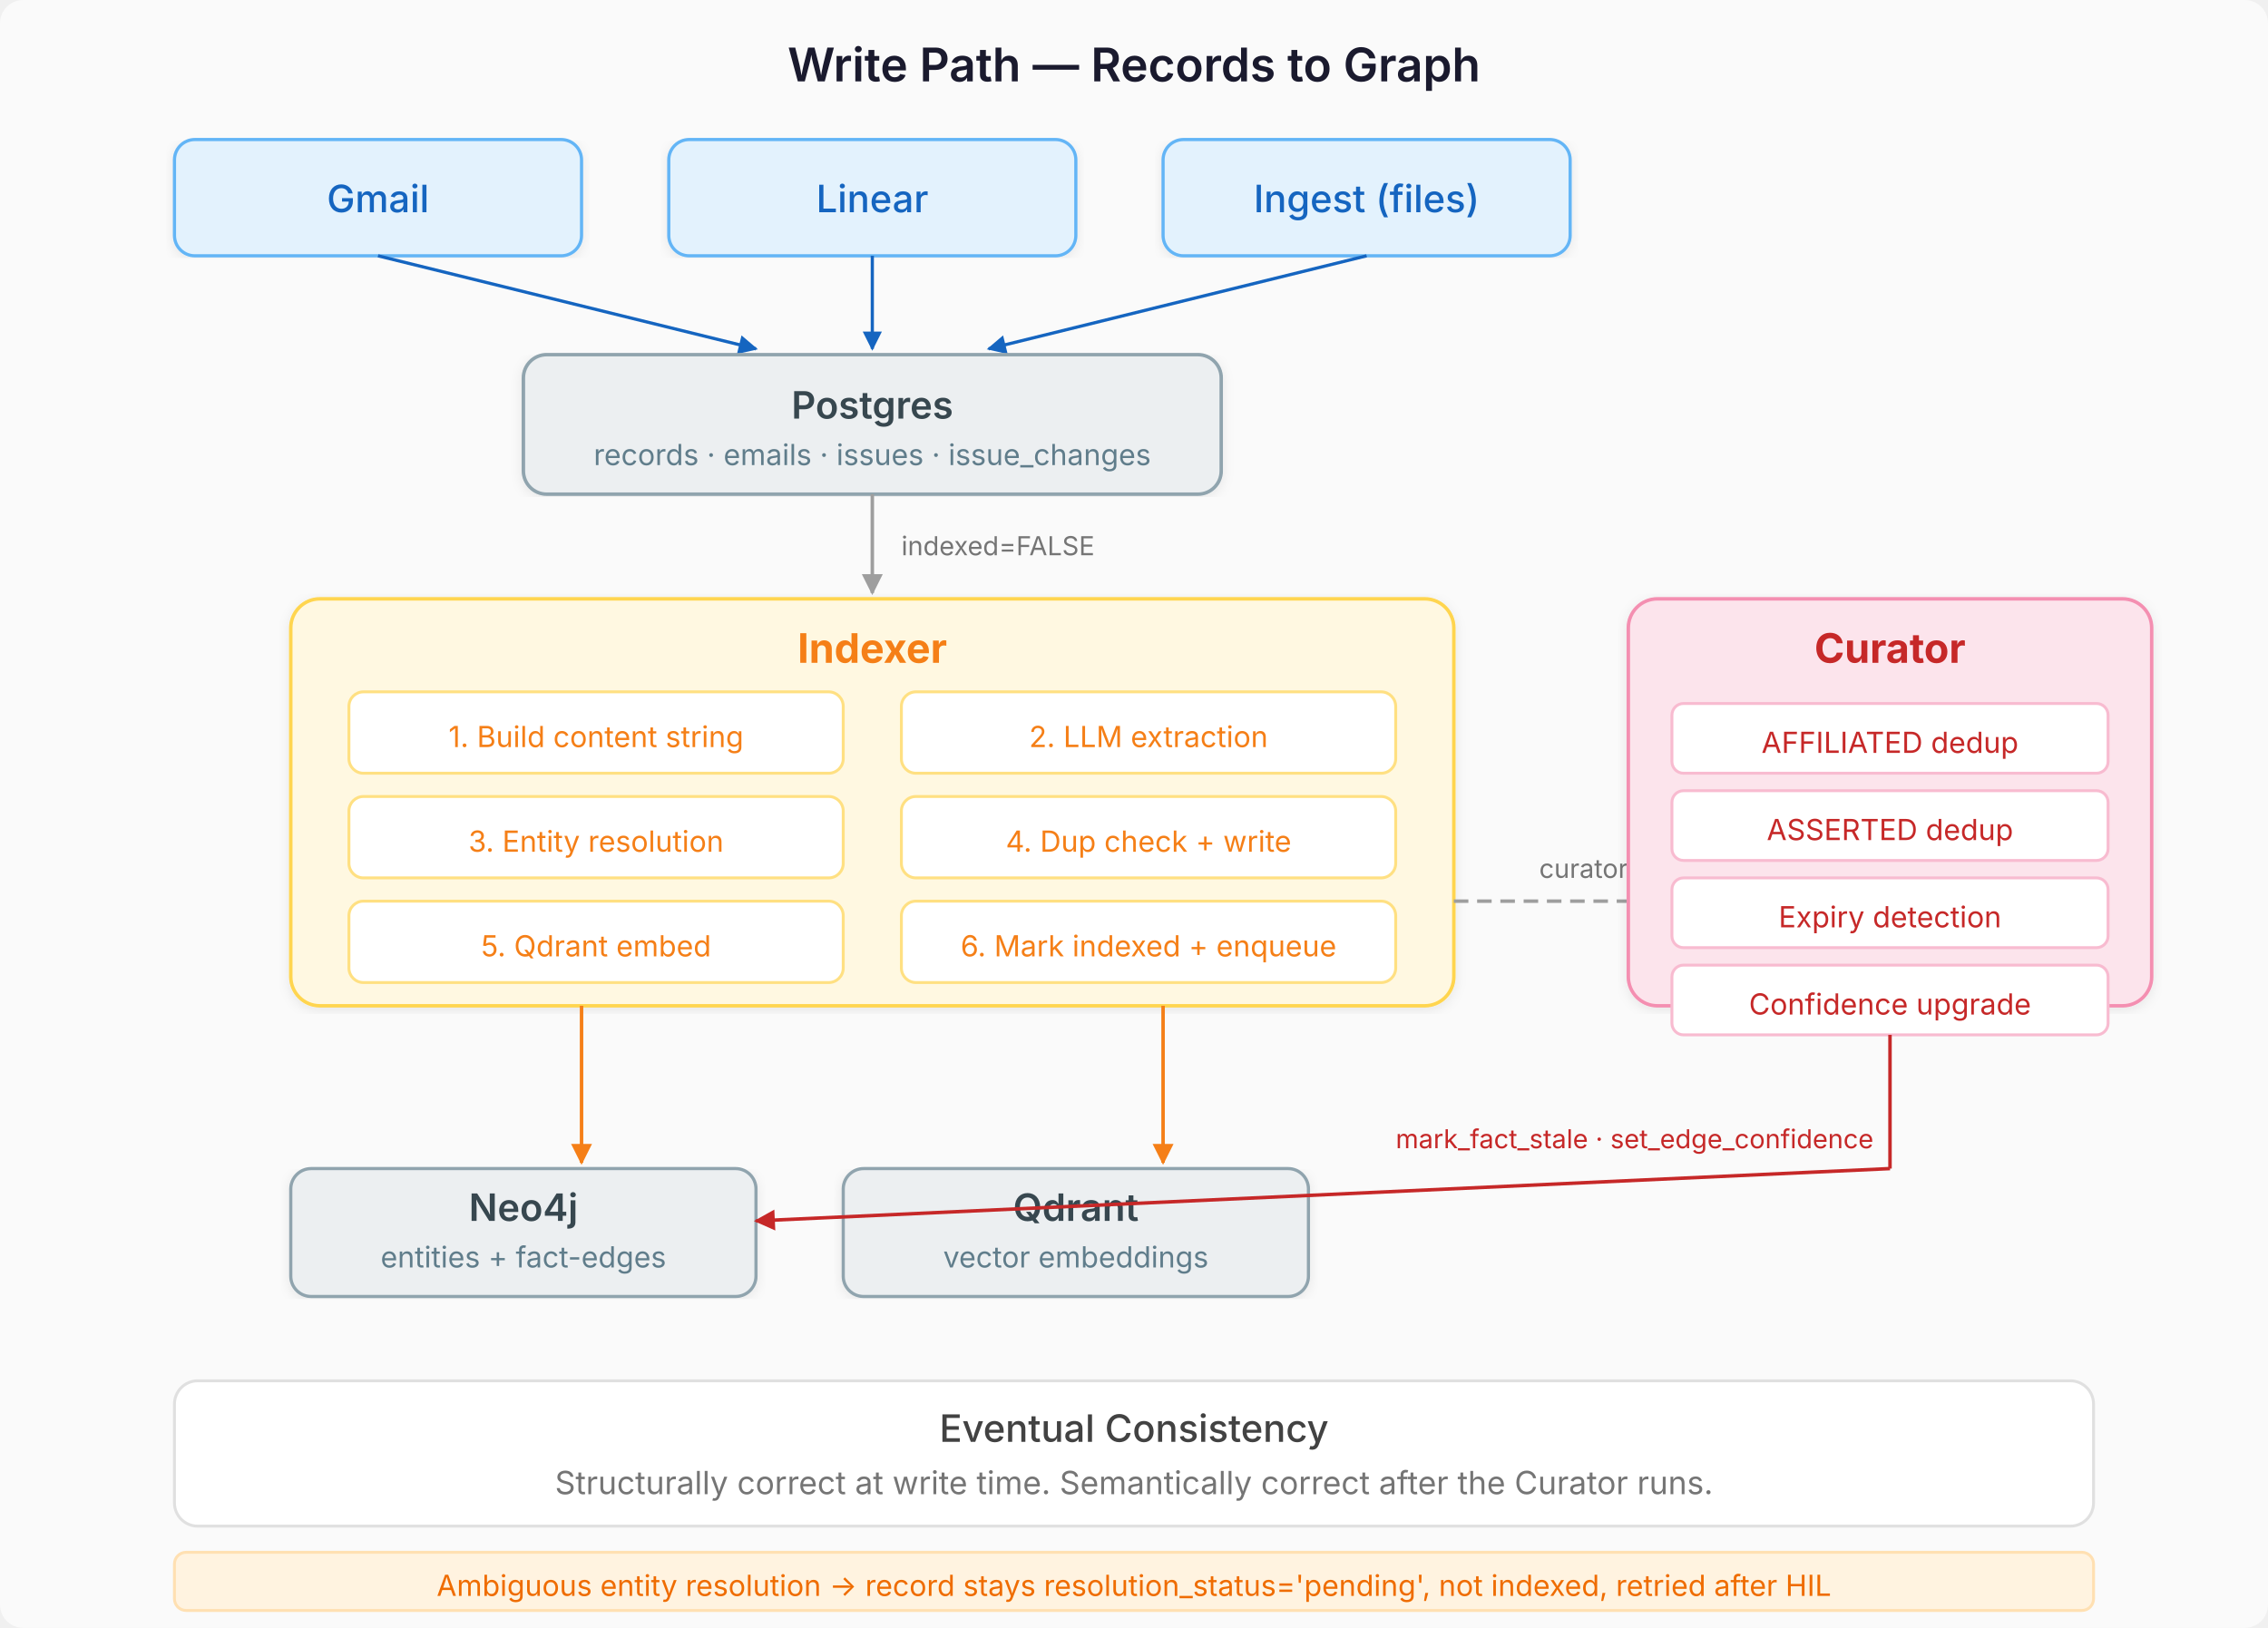
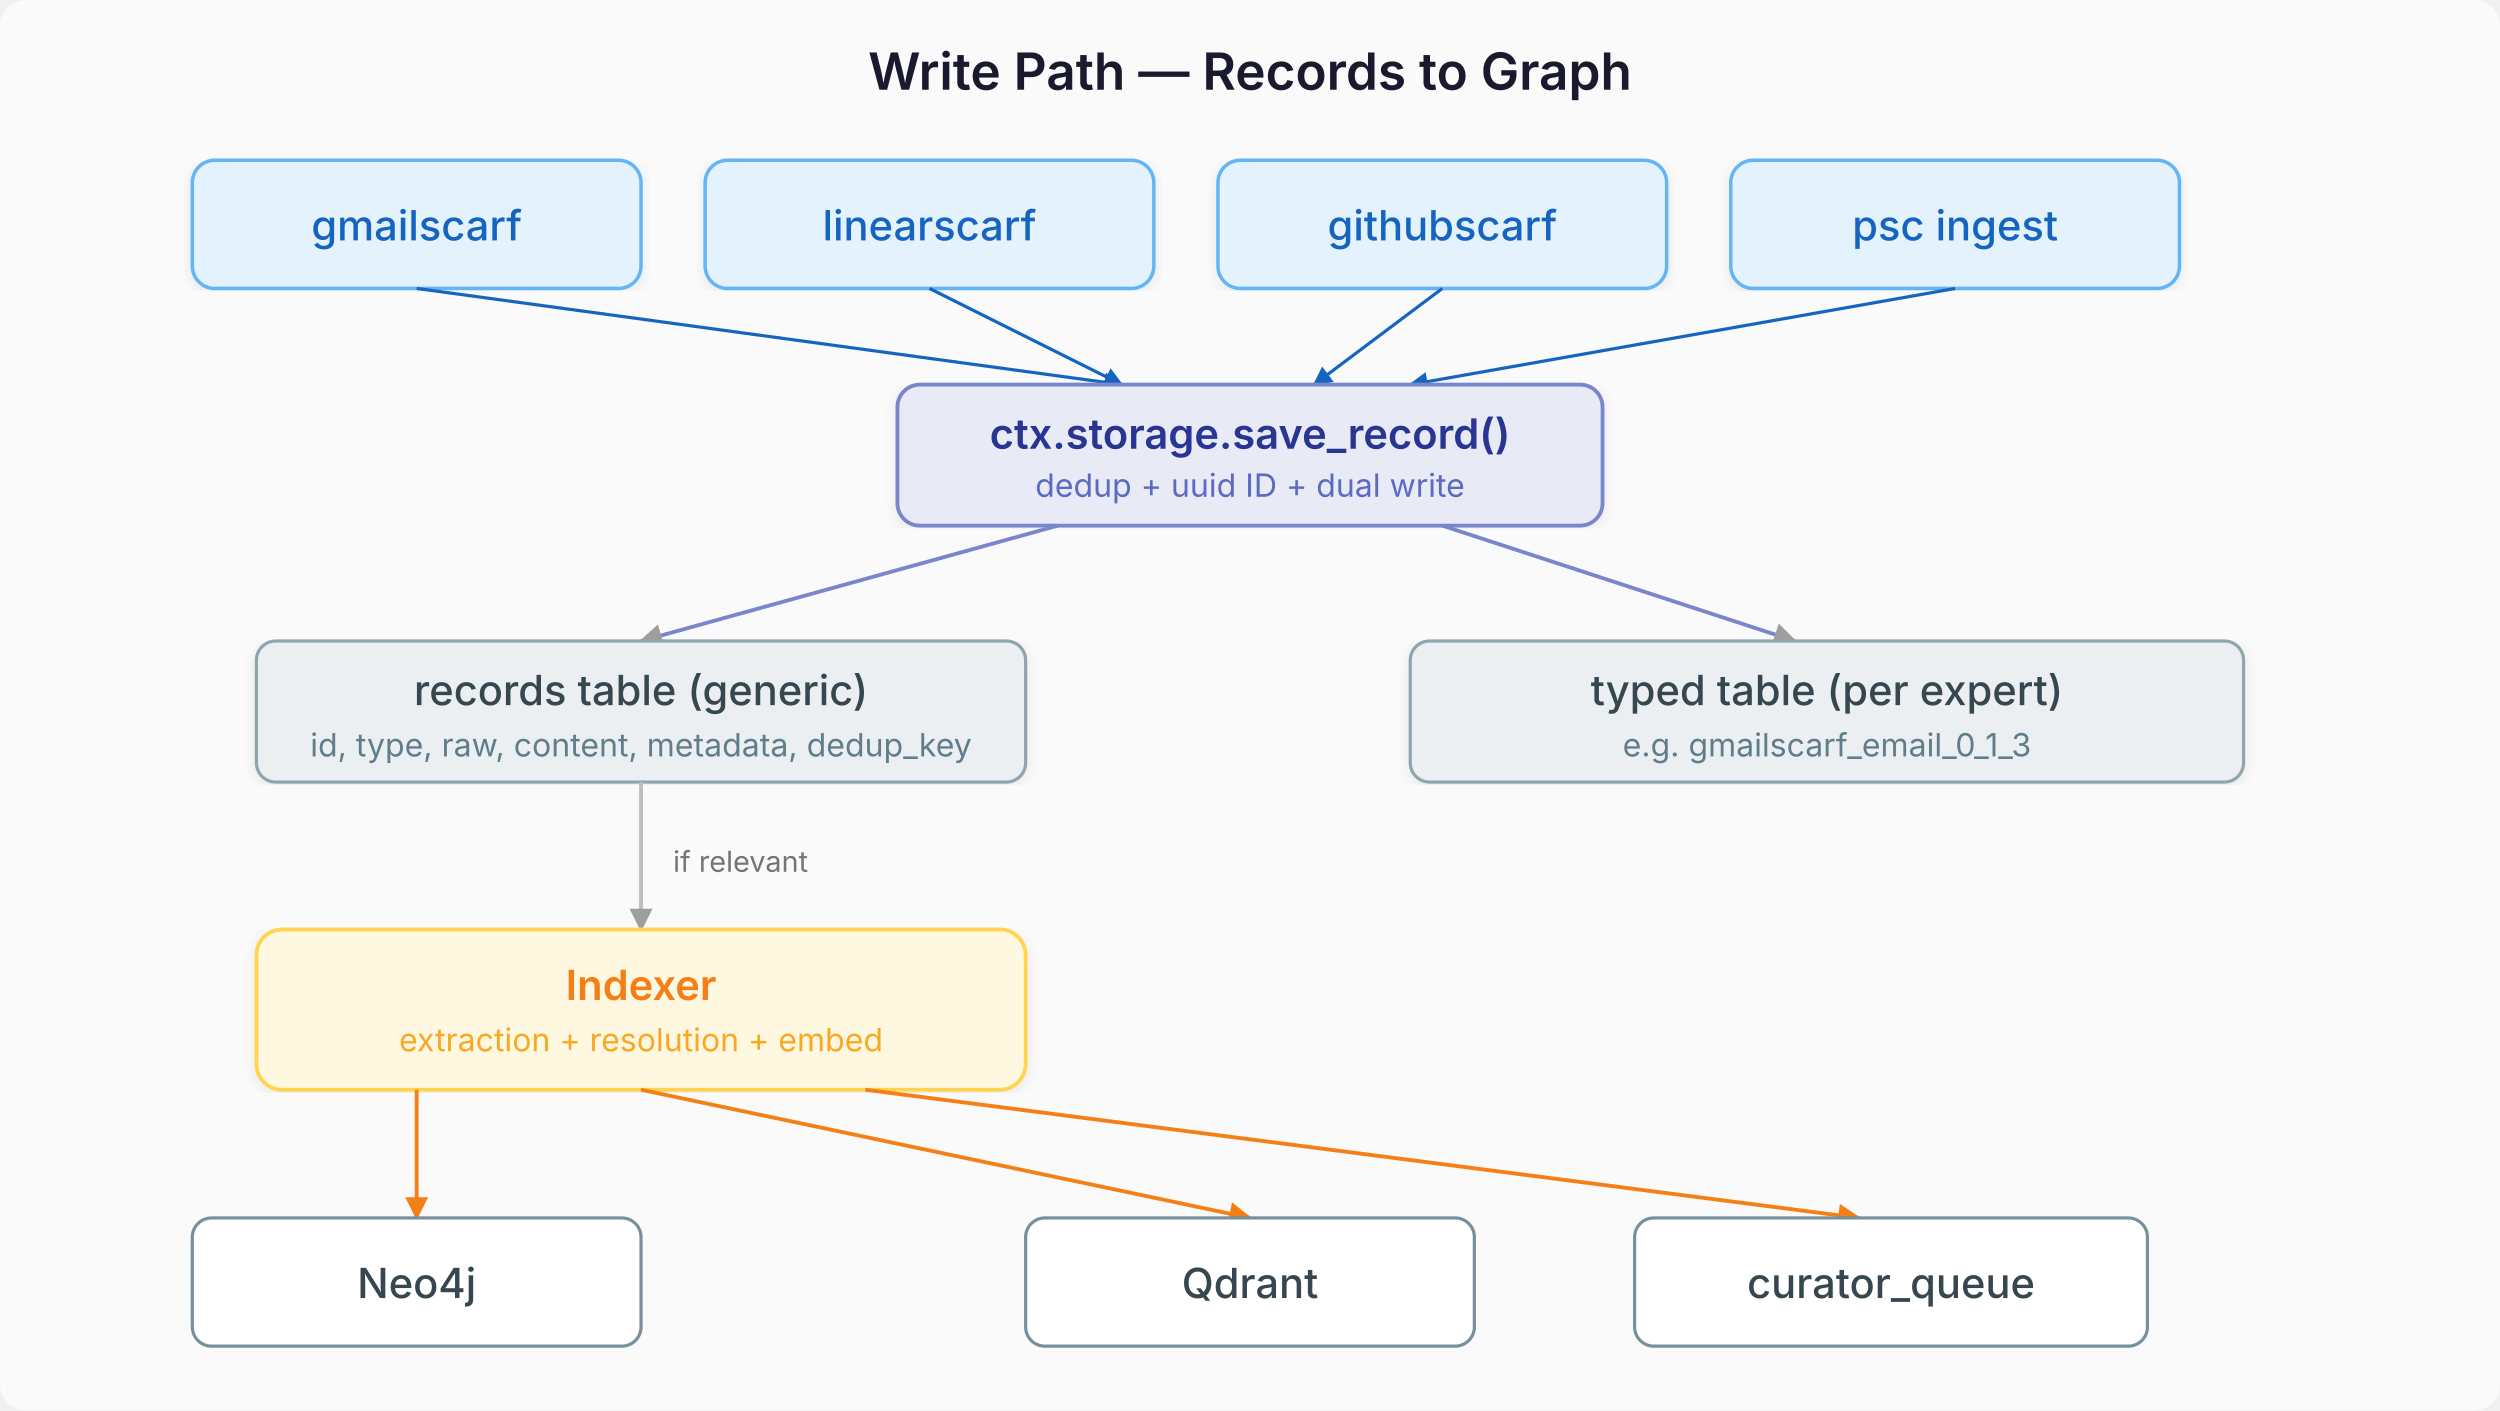
- <svg xmlns="http://www.w3.org/2000/svg" viewBox="0 0 780 560" font-family="Inter, -apple-system, system-ui, sans-serif" font-size="13">
+ <svg xmlns="http://www.w3.org/2000/svg" viewBox="0 0 780 440" font-family="Inter, -apple-system, system-ui, sans-serif" font-size="13">
  <defs>
    <filter id="shadow" x="-2%" y="-2%" width="104%" height="104%">
      <feDropShadow dx="0" dy="1" stdDeviation="2" flood-opacity="0.08" />
    </filter>
    <marker id="aGray" viewBox="0 0 10 10" refX="9" refY="5" markerWidth="6" markerHeight="6" orient="auto-start-reverse">
      <path d="M 0 0 L 10 5 L 0 10 z" fill="#9e9e9e" />
    </marker>
+     <marker id="aBlue" viewBox="0 0 10 10" refX="9" refY="5" markerWidth="6" markerHeight="6" orient="auto-start-reverse">
+       <path d="M 0 0 L 10 5 L 0 10 z" fill="#1565c0" />
+     </marker>
    <marker id="aOrange" viewBox="0 0 10 10" refX="9" refY="5" markerWidth="6" markerHeight="6" orient="auto-start-reverse">
      <path d="M 0 0 L 10 5 L 0 10 z" fill="#f57f17" />
    </marker>
-     <marker id="aRed" viewBox="0 0 10 10" refX="9" refY="5" markerWidth="6" markerHeight="6" orient="auto-start-reverse">
-       <path d="M 0 0 L 10 5 L 0 10 z" fill="#c62828" />
-     </marker>
-     <marker id="aBlue" viewBox="0 0 10 10" refX="9" refY="5" markerWidth="6" markerHeight="6" orient="auto-start-reverse">
-       <path d="M 0 0 L 10 5 L 0 10 z" fill="#1565c0" />
-     </marker>
  </defs>
-   <rect width="780" height="560" fill="#fafafa" rx="8" />
+   <rect width="780" height="440" fill="#fafafa" rx="8" />
  <text x="390" y="28" text-anchor="middle" font-size="16" font-weight="600" fill="#1a1a2e">Write Path — Records to Graph</text>
-   <rect x="60" y="48" width="140" height="40" rx="7" fill="#e3f2fd" stroke="#64b5f6" stroke-width="1.1" filter="url(#shadow)" />
-   <text x="130" y="73" text-anchor="middle" font-weight="500" fill="#1565c0">Gmail</text>
-   <rect x="230" y="48" width="140" height="40" rx="7" fill="#e3f2fd" stroke="#64b5f6" stroke-width="1.1" filter="url(#shadow)" />
-   <text x="300" y="73" text-anchor="middle" font-weight="500" fill="#1565c0">Linear</text>
-   <rect x="400" y="48" width="140" height="40" rx="7" fill="#e3f2fd" stroke="#64b5f6" stroke-width="1.1" filter="url(#shadow)" />
-   <text x="470" y="73" text-anchor="middle" font-weight="500" fill="#1565c0">Ingest (files)</text>
-   <line x1="130" y1="88" x2="260" y2="120" stroke="#1565c0" stroke-width="1.1" marker-end="url(#aBlue)" />
-   <line x1="300" y1="88" x2="300" y2="120" stroke="#1565c0" stroke-width="1.1" marker-end="url(#aBlue)" />
-   <line x1="470" y1="88" x2="340" y2="120" stroke="#1565c0" stroke-width="1.1" marker-end="url(#aBlue)" />
-   <rect x="180" y="122" width="240" height="48" rx="8" fill="#eceff1" stroke="#90a4ae" stroke-width="1.2" filter="url(#shadow)" />
-   <text x="300" y="144" text-anchor="middle" font-weight="600" fill="#37474f">Postgres</text>
-   <text x="300" y="160" text-anchor="middle" font-size="10" fill="#607d8b">records · emails · issues · issue_changes</text>
-   <line x1="300" y1="170" x2="300" y2="204" stroke="#9e9e9e" stroke-width="1.2" marker-end="url(#aGray)" />
-   <text x="310" y="191" font-size="9" fill="#757575">indexed=FALSE</text>
-   <rect x="100" y="206" width="400" height="140" rx="10" fill="#fff8e1" stroke="#ffd54f" stroke-width="1.2" filter="url(#shadow)" />
-   <text x="300" y="228" text-anchor="middle" font-weight="700" font-size="14" fill="#f57f17">Indexer</text>
-   <rect x="120" y="238" width="170" height="28" rx="5" fill="#fff" stroke="#ffe082" stroke-width="1" />
-   <text x="205" y="257" text-anchor="middle" font-size="10" fill="#f57f17">1. Build content string</text>
-   <rect x="310" y="238" width="170" height="28" rx="5" fill="#fff" stroke="#ffe082" stroke-width="1" />
-   <text x="395" y="257" text-anchor="middle" font-size="10" fill="#f57f17">2. LLM extraction</text>
-   <rect x="120" y="274" width="170" height="28" rx="5" fill="#fff" stroke="#ffe082" stroke-width="1" />
-   <text x="205" y="293" text-anchor="middle" font-size="10" fill="#f57f17">3. Entity resolution</text>
-   <rect x="310" y="274" width="170" height="28" rx="5" fill="#fff" stroke="#ffe082" stroke-width="1" />
-   <text x="395" y="293" text-anchor="middle" font-size="10" fill="#f57f17">4. Dup check + write</text>
-   <rect x="120" y="310" width="170" height="28" rx="5" fill="#fff" stroke="#ffe082" stroke-width="1" />
-   <text x="205" y="329" text-anchor="middle" font-size="10" fill="#f57f17">5. Qdrant embed</text>
-   <rect x="310" y="310" width="170" height="28" rx="5" fill="#fff" stroke="#ffe082" stroke-width="1" />
-   <text x="395" y="329" text-anchor="middle" font-size="10" fill="#f57f17">6. Mark indexed + enqueue</text>
-   <line x1="200" y1="346" x2="200" y2="400" stroke="#f57f17" stroke-width="1.2" marker-end="url(#aOrange)" />
-   <line x1="400" y1="346" x2="400" y2="400" stroke="#f57f17" stroke-width="1.2" marker-end="url(#aOrange)" />
-   <line x1="500" y1="310" x2="620" y2="310" stroke="#9e9e9e" stroke-width="1.2" stroke-dasharray="5,3" marker-end="url(#aGray)" />
-   <text x="560" y="302" text-anchor="middle" font-size="9" fill="#757575">curator_queue</text>
-   <rect x="100" y="402" width="160" height="44" rx="7" fill="#eceff1" stroke="#90a4ae" stroke-width="1.1" filter="url(#shadow)" />
-   <text x="180" y="420" text-anchor="middle" font-weight="600" fill="#37474f">Neo4j</text>
-   <text x="180" y="436" text-anchor="middle" font-size="10" fill="#607d8b">entities + fact-edges</text>
-   <rect x="290" y="402" width="160" height="44" rx="7" fill="#eceff1" stroke="#90a4ae" stroke-width="1.1" filter="url(#shadow)" />
-   <text x="370" y="420" text-anchor="middle" font-weight="600" fill="#37474f">Qdrant</text>
-   <text x="370" y="436" text-anchor="middle" font-size="10" fill="#607d8b">vector embeddings</text>
-   <rect x="560" y="206" width="180" height="140" rx="10" fill="#fce4ec" stroke="#f48fb1" stroke-width="1.2" filter="url(#shadow)" />
-   <text x="650" y="228" text-anchor="middle" font-weight="700" font-size="14" fill="#c62828">Curator</text>
-   <rect x="575" y="242" width="150" height="24" rx="4" fill="#fff" stroke="#f8bbd0" stroke-width="1" />
-   <text x="650" y="259" text-anchor="middle" font-size="10" fill="#c62828">AFFILIATED dedup</text>
-   <rect x="575" y="272" width="150" height="24" rx="4" fill="#fff" stroke="#f8bbd0" stroke-width="1" />
-   <text x="650" y="289" text-anchor="middle" font-size="10" fill="#c62828">ASSERTED dedup</text>
-   <rect x="575" y="302" width="150" height="24" rx="4" fill="#fff" stroke="#f8bbd0" stroke-width="1" />
-   <text x="650" y="319" text-anchor="middle" font-size="10" fill="#c62828">Expiry detection</text>
-   <rect x="575" y="332" width="150" height="24" rx="4" fill="#fff" stroke="#f8bbd0" stroke-width="1" />
-   <text x="650" y="349" text-anchor="middle" font-size="10" fill="#c62828">Confidence upgrade</text>
-   <line x1="650" y1="356" x2="650" y2="402" stroke="#c62828" stroke-width="1.2" />
-   <line x1="650" y1="402" x2="260" y2="420" stroke="#c62828" stroke-width="1.2" marker-end="url(#aRed)" />
-   <text x="480" y="395" font-size="9" fill="#c62828">mark_fact_stale · set_edge_confidence</text>
-   <rect x="60" y="475" width="660" height="50" rx="8" fill="#fff" stroke="#e0e0e0" stroke-width="1" />
-   <text x="390" y="496" text-anchor="middle" font-weight="500" fill="#424242">Eventual Consistency</text>
-   <text x="390" y="514" text-anchor="middle" font-size="11" fill="#757575">Structurally correct at write time. Semantically correct after the Curator runs.</text>
-   <rect x="60" y="534" width="660" height="20" rx="4" fill="#fff3e0" stroke="#ffe0b2" stroke-width="1" />
-   <text x="390" y="549" text-anchor="middle" font-size="10" fill="#ef6c00">Ambiguous entity resolution → record stays resolution_status='pending', not indexed, retried after HIL</text>
+   <rect x="60" y="50" width="140" height="40" rx="7" fill="#e3f2fd" stroke="#64b5f6" stroke-width="1.1" filter="url(#shadow)" />
+   <text x="130" y="75" text-anchor="middle" font-weight="500" fill="#1565c0">gmailscarf</text>
+   <rect x="220" y="50" width="140" height="40" rx="7" fill="#e3f2fd" stroke="#64b5f6" stroke-width="1.1" filter="url(#shadow)" />
+   <text x="290" y="75" text-anchor="middle" font-weight="500" fill="#1565c0">linearscarf</text>
+   <rect x="380" y="50" width="140" height="40" rx="7" fill="#e3f2fd" stroke="#64b5f6" stroke-width="1.1" filter="url(#shadow)" />
+   <text x="450" y="75" text-anchor="middle" font-weight="500" fill="#1565c0">githubscarf</text>
+   <rect x="540" y="50" width="140" height="40" rx="7" fill="#e3f2fd" stroke="#64b5f6" stroke-width="1.1" filter="url(#shadow)" />
+   <text x="610" y="75" text-anchor="middle" font-weight="500" fill="#1565c0">psc ingest</text>
+   <line x1="130" y1="90" x2="350" y2="120" stroke="#1565c0" stroke-width="1" marker-end="url(#aBlue)" />
+   <line x1="290" y1="90" x2="350" y2="120" stroke="#1565c0" stroke-width="1" marker-end="url(#aBlue)" />
+   <line x1="450" y1="90" x2="410" y2="120" stroke="#1565c0" stroke-width="1" marker-end="url(#aBlue)" />
+   <line x1="610" y1="90" x2="440" y2="120" stroke="#1565c0" stroke-width="1" marker-end="url(#aBlue)" />
+   <rect x="280" y="120" width="220" height="44" rx="7" fill="#e8eaf6" stroke="#7986cb" stroke-width="1.2" filter="url(#shadow)" />
+   <text x="390" y="140" text-anchor="middle" font-weight="600" fill="#283593">ctx.storage.save_record()</text>
+   <text x="390" y="155" text-anchor="middle" font-size="10" fill="#5c6bc0">dedup + uuid ID + dual write</text>
+   <line x1="330" y1="164" x2="200" y2="200" stroke="#7986cb" stroke-width="1.2" marker-end="url(#aGray)" />
+   <line x1="450" y1="164" x2="560" y2="200" stroke="#7986cb" stroke-width="1.2" marker-end="url(#aGray)" />
+   <rect x="80" y="200" width="240" height="44" rx="6" fill="#eceff1" stroke="#90a4ae" stroke-width="1" filter="url(#shadow)" />
+   <text x="200" y="220" text-anchor="middle" font-weight="500" fill="#37474f">records table (generic)</text>
+   <text x="200" y="236" text-anchor="middle" font-size="10" fill="#607d8b">id, type, raw, content, metadata, dedup_key</text>
+   <rect x="440" y="200" width="260" height="44" rx="6" fill="#eceff1" stroke="#90a4ae" stroke-width="1" filter="url(#shadow)" />
+   <text x="570" y="220" text-anchor="middle" font-weight="500" fill="#37474f">typed table (per expert)</text>
+   <text x="570" y="236" text-anchor="middle" font-size="10" fill="#607d8b">e.g. gmailscarf_email_0_1_3</text>
+   <line x1="200" y1="244" x2="200" y2="290" stroke="#bdbdbd" stroke-width="1.2" marker-end="url(#aGray)" />
+   <text x="210" y="272" font-size="9" fill="#757575">if relevant</text>
+   <rect x="80" y="290" width="240" height="50" rx="8" fill="#fff8e1" stroke="#ffd54f" stroke-width="1.2" filter="url(#shadow)" />
+   <text x="200" y="312" text-anchor="middle" font-weight="600" fill="#f57f17">Indexer</text>
+   <text x="200" y="328" text-anchor="middle" font-size="10" fill="#f9a825">extraction + resolution + embed</text>
+   <line x1="130" y1="340" x2="130" y2="380" stroke="#f57f17" stroke-width="1.2" marker-end="url(#aOrange)" />
+   <line x1="200" y1="340" x2="390" y2="380" stroke="#f57f17" stroke-width="1.2" marker-end="url(#aOrange)" />
+   <line x1="270" y1="340" x2="580" y2="380" stroke="#f57f17" stroke-width="1.2" marker-end="url(#aOrange)" />
+   <rect x="60" y="380" width="140" height="40" rx="6" fill="#fff" stroke="#78909c" stroke-width="1" />
+   <text x="130" y="405" text-anchor="middle" font-weight="500" fill="#37474f">Neo4j</text>
+   <rect x="320" y="380" width="140" height="40" rx="6" fill="#fff" stroke="#78909c" stroke-width="1" />
+   <text x="390" y="405" text-anchor="middle" font-weight="500" fill="#37474f">Qdrant</text>
+   <rect x="510" y="380" width="160" height="40" rx="6" fill="#fff" stroke="#78909c" stroke-width="1" />
+   <text x="590" y="405" text-anchor="middle" font-weight="500" fill="#37474f">curator_queue</text>
</svg>
